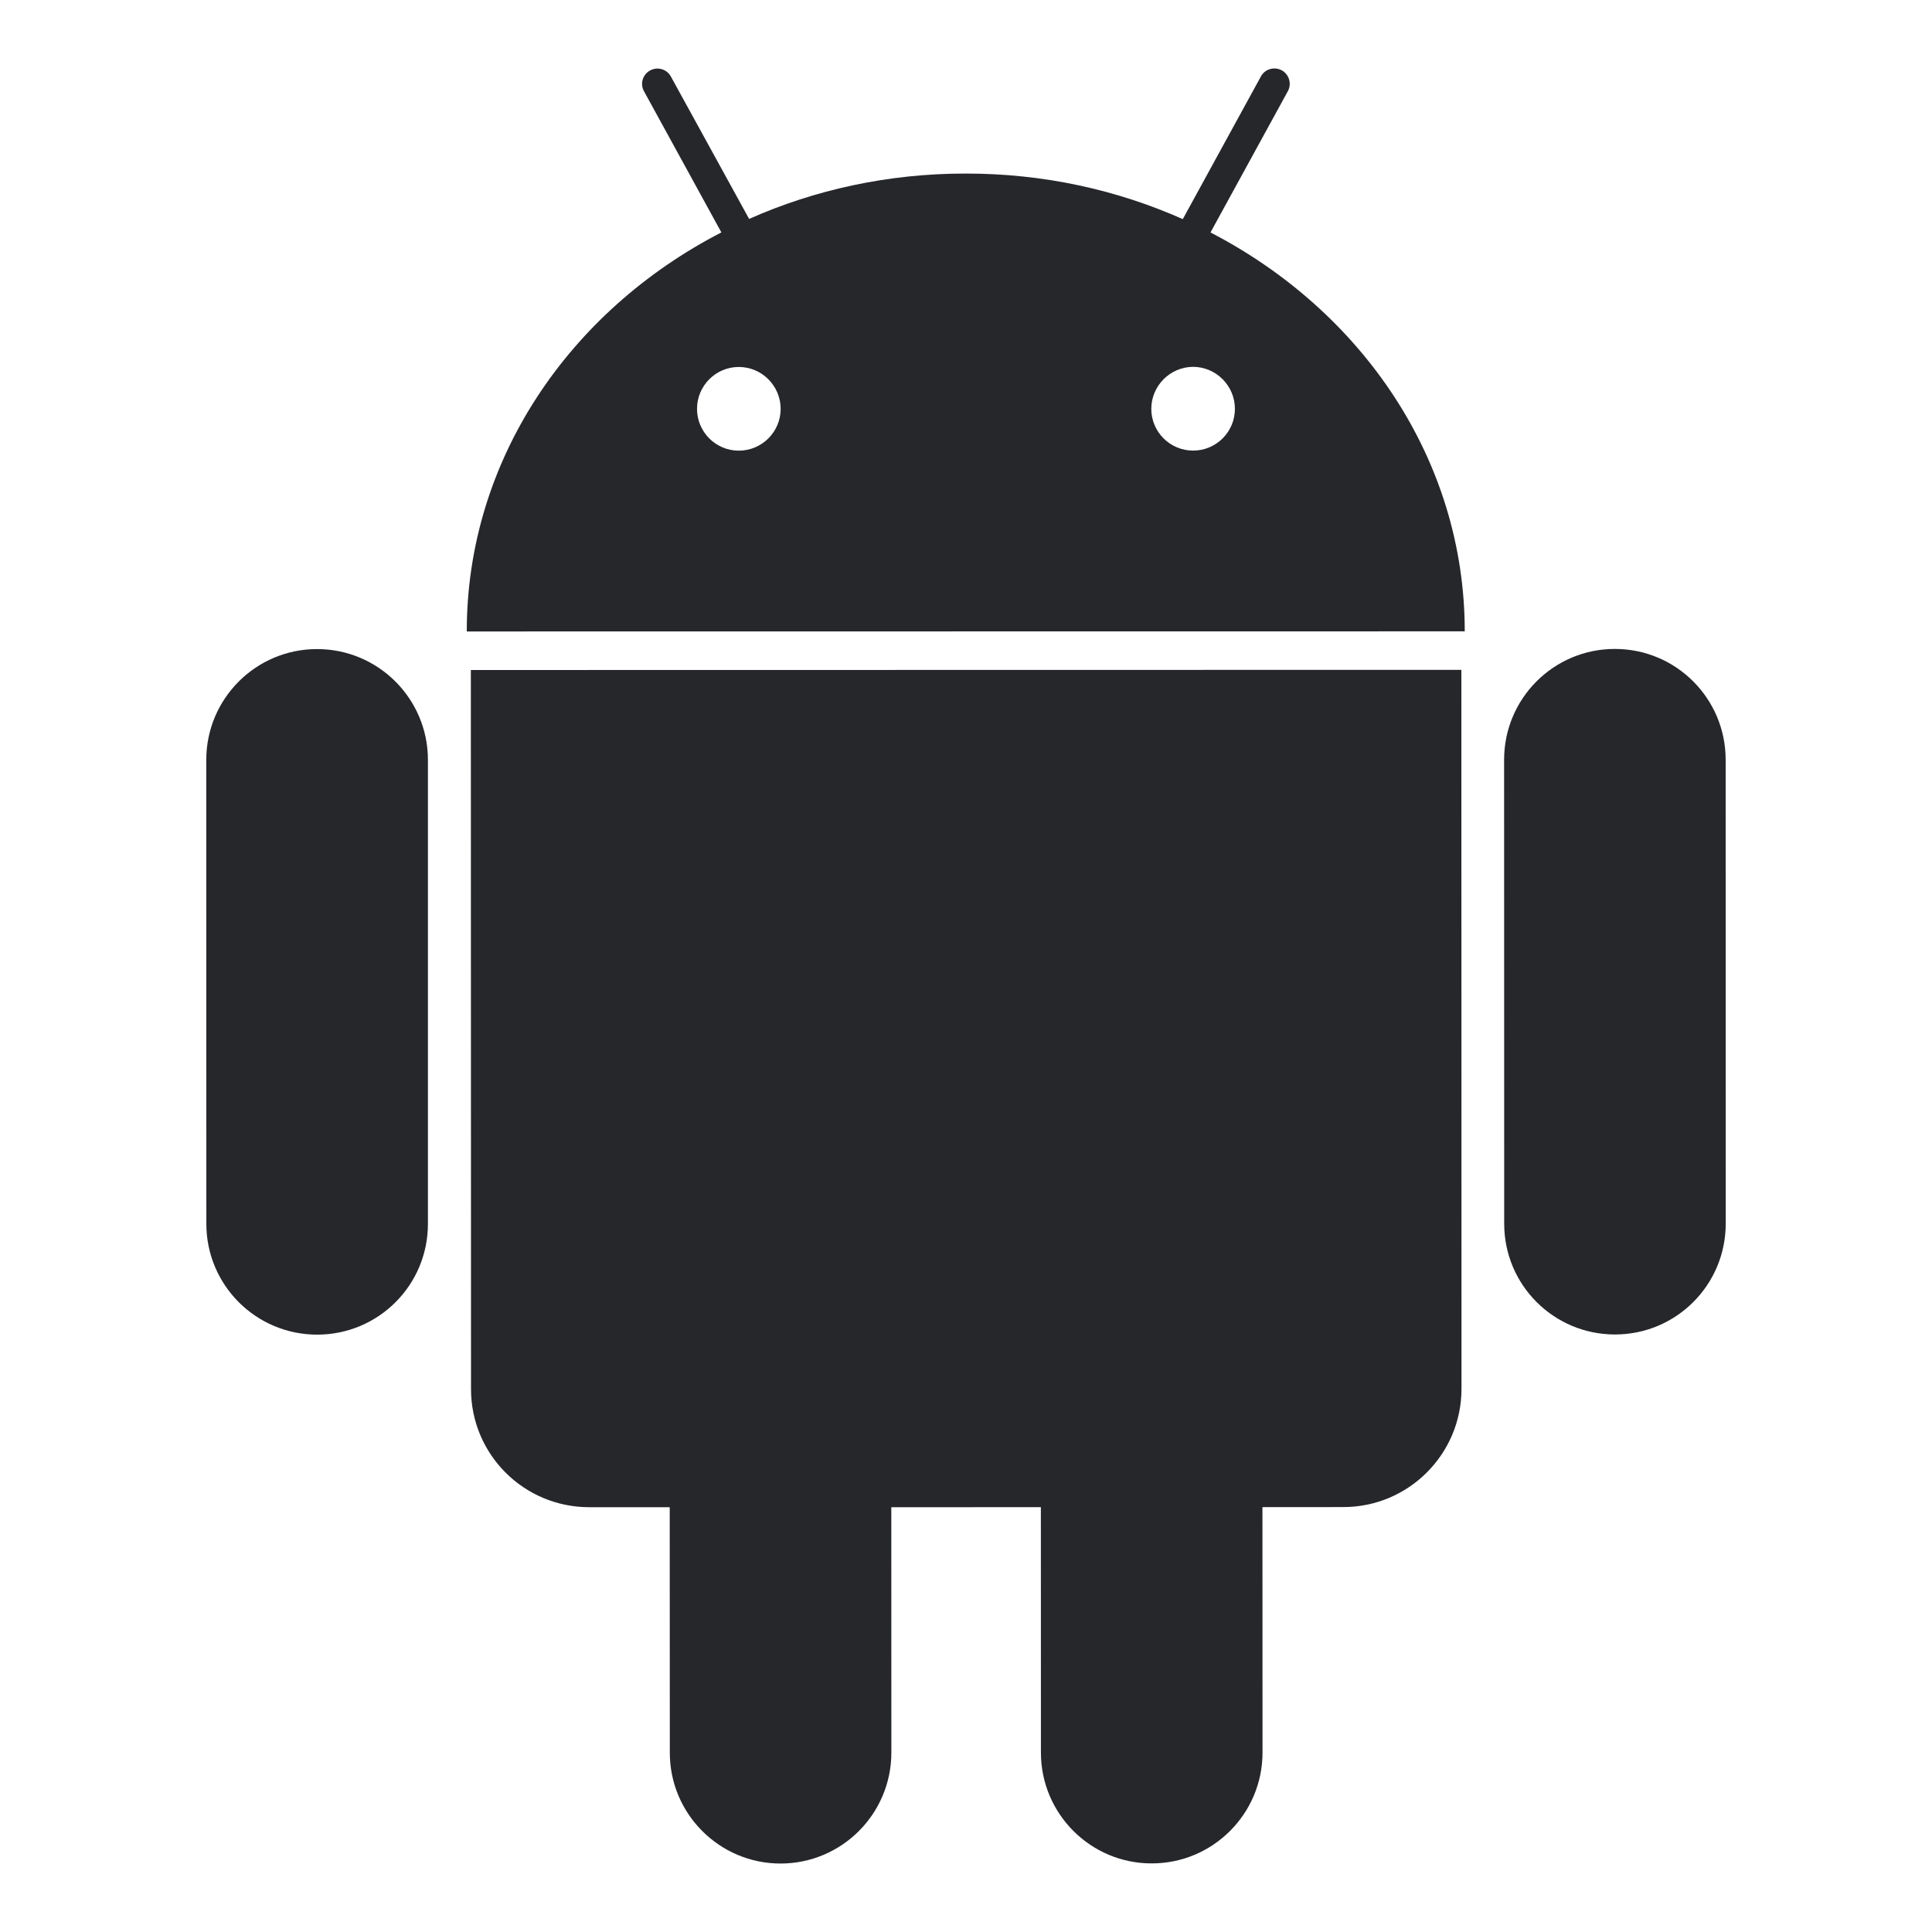
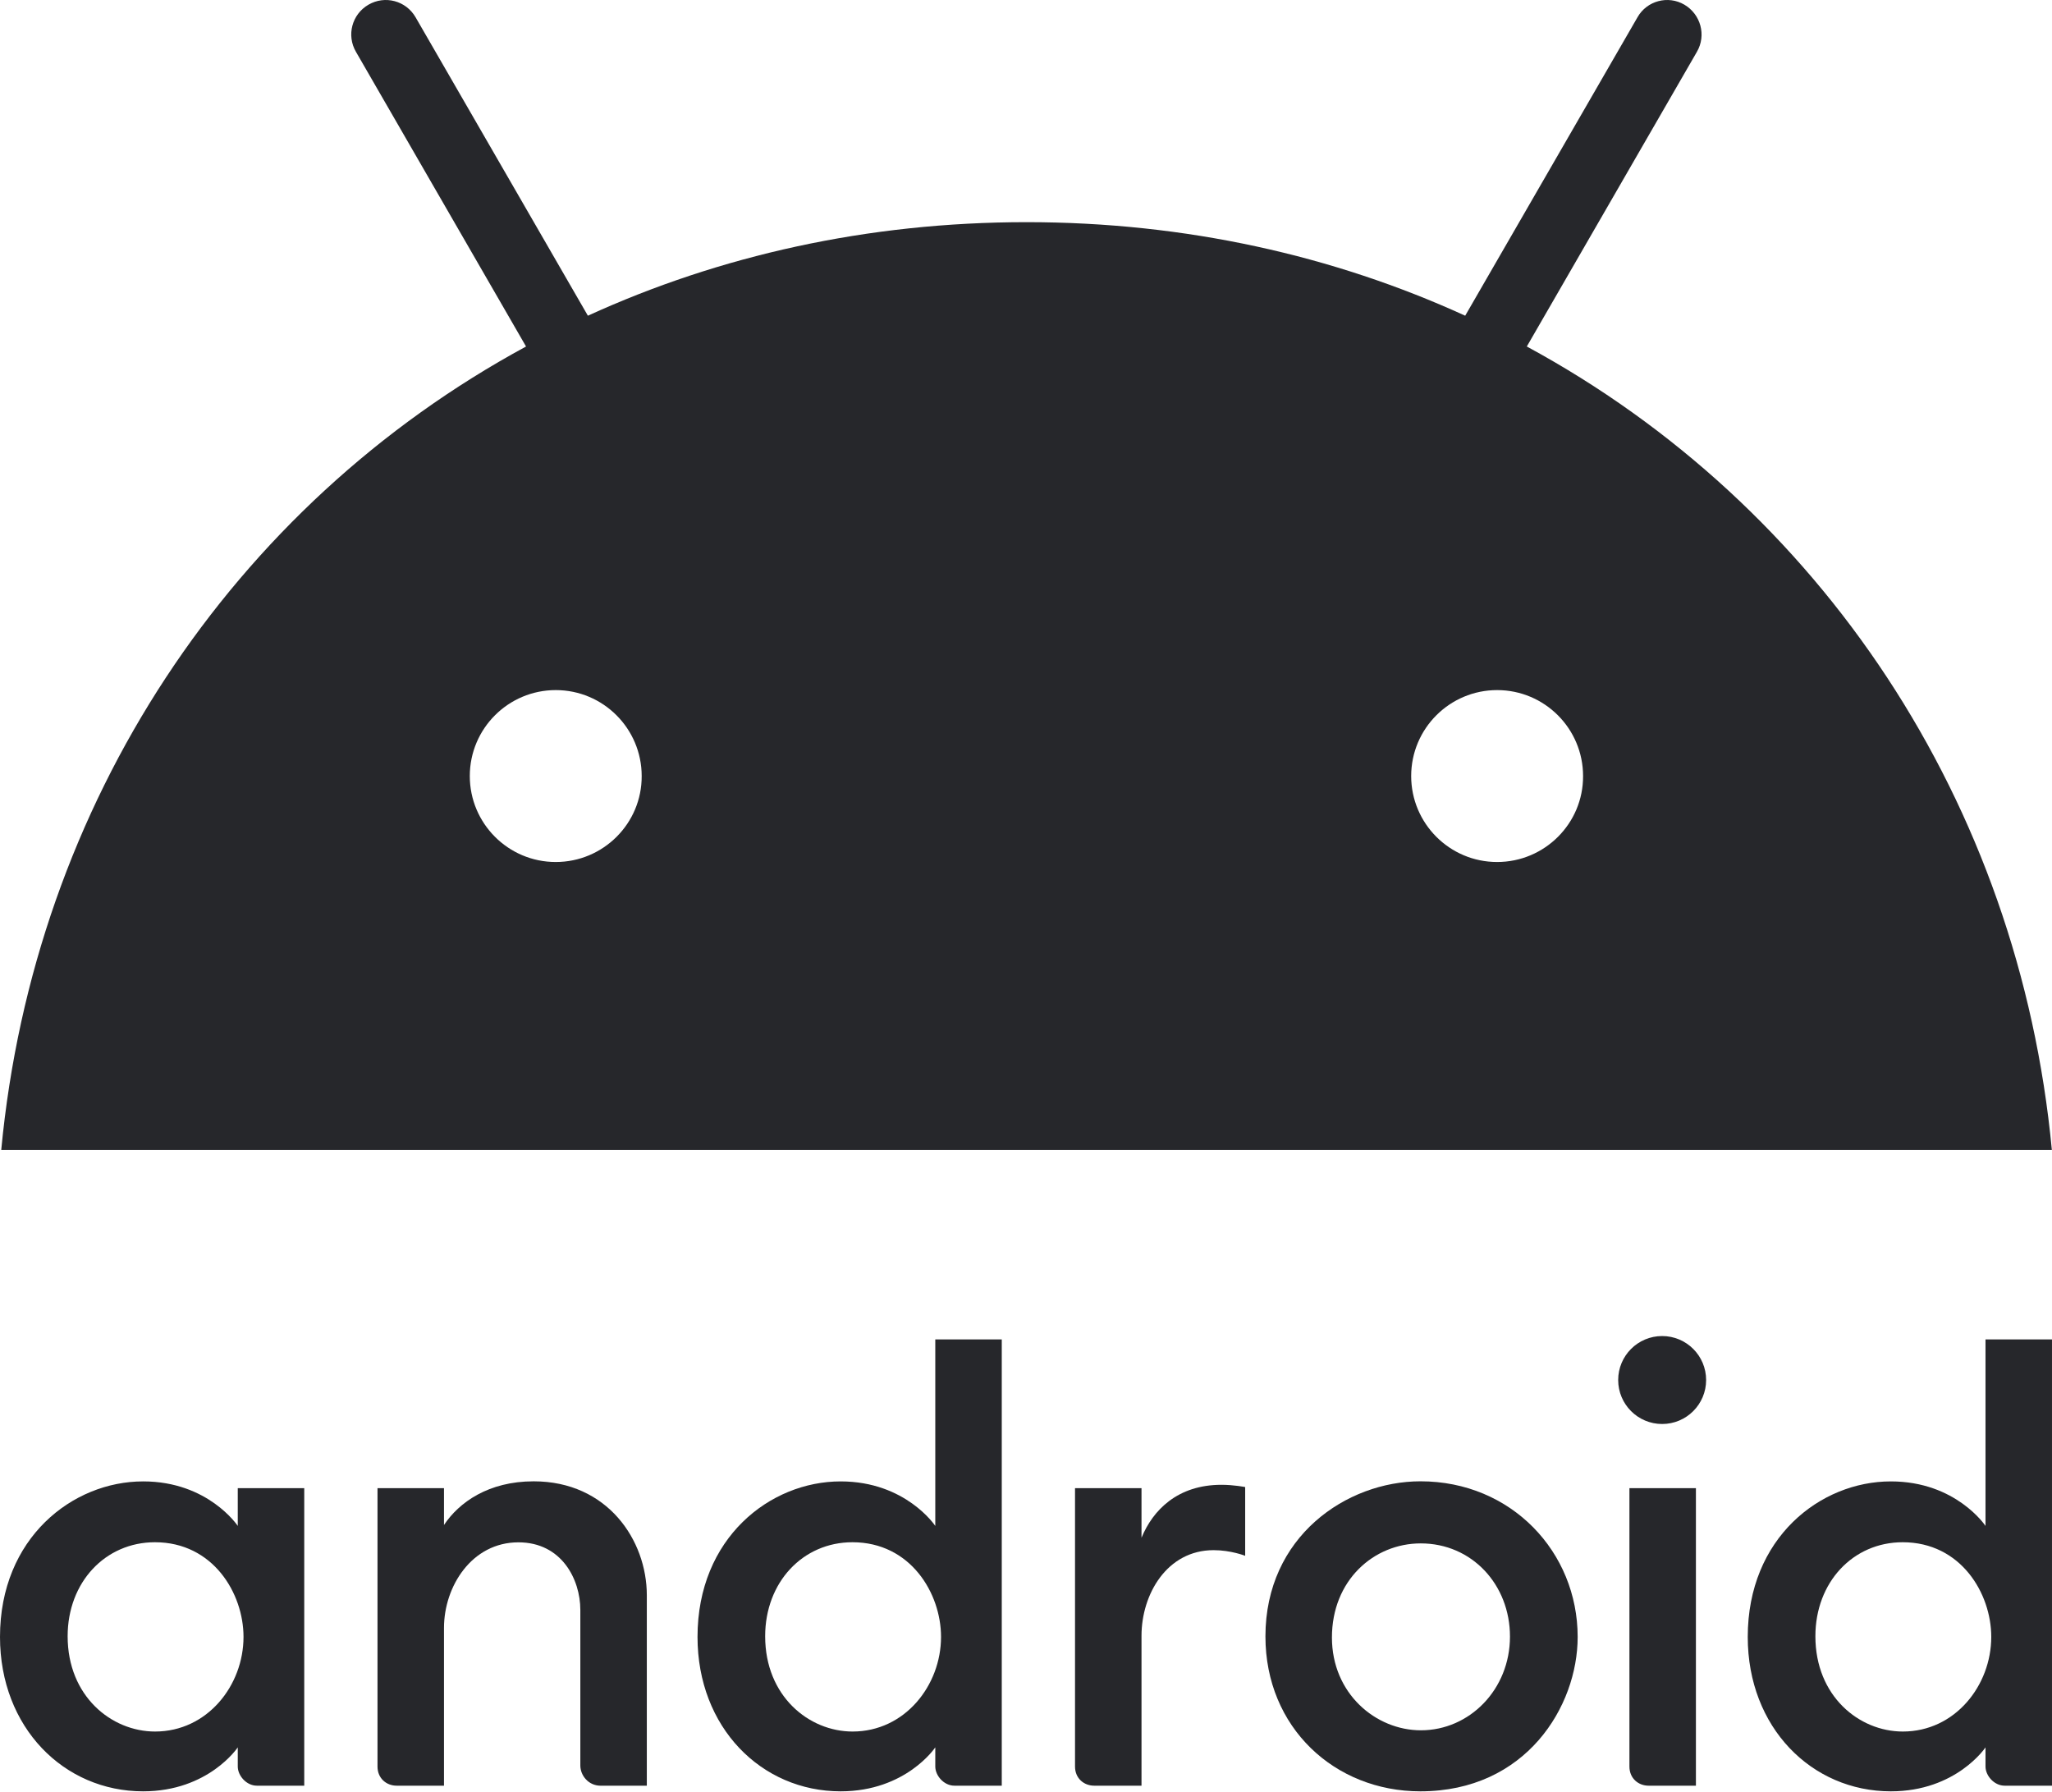
- <svg viewBox="0 0 128 128">
-   <path fill="#26272b" d="M21.005 43.003c-4.053-.002-7.338 3.291-7.339 7.341l.005 30.736c.001 4.064 3.288 7.344 7.342 7.343 4.056 0 7.342-3.28 7.338-7.342v-30.741c-.002-4.049-3.291-7.339-7.346-7.337m59.193-27.602l5.123-9.355c.273-.489.094-1.111-.401-1.388-.5-.265-1.117-.085-1.382.407l-5.175 9.453c-4.354-1.938-9.227-3.024-14.383-3.019-5.142-.005-10.013 1.078-14.349 3.005l-5.181-9.429c-.269-.497-.889-.677-1.378-.406-.498.269-.681.892-.404 1.38l5.125 9.349c-10.07 5.193-16.874 15.083-16.868 26.438l66.118-.008c.002-11.351-6.79-21.221-16.845-26.427m-31.256 14.457c-1.521-.003-2.763-1.241-2.763-2.771 0-1.523 1.238-2.775 2.766-2.774 1.533-.001 2.773 1.251 2.775 2.774 0 1.528-1.243 2.77-2.778 2.771m30.106-.005c-1.528.002-2.772-1.237-2.772-2.771.006-1.52 1.242-2.772 2.773-2.778 1.521.005 2.768 1.258 2.767 2.779.003 1.53-1.24 2.771-2.768 2.77m-47.853 14.537l.011 47.635c-.003 4.333 3.502 7.831 7.832 7.831l5.333.002.006 16.264c-.001 4.05 3.291 7.342 7.335 7.342 4.056 0 7.342-3.295 7.343-7.347l-.004-16.26 9.909-.003.004 16.263c0 4.047 3.293 7.346 7.338 7.338 4.056.003 7.344-3.292 7.343-7.344l-.005-16.259 5.352-.004c4.32.002 7.834-3.5 7.836-7.834l-.009-47.635-65.624.011zm83.134 5.943c-.001-4.055-3.286-7.341-7.341-7.339-4.053-.004-7.337 3.287-7.337 7.342l.006 30.738c-.001 4.058 3.283 7.338 7.339 7.339 4.054-.001 7.337-3.281 7.338-7.343l-.005-30.737z" />
+ <svg xmlns="http://www.w3.org/2000/svg" width="1000" height="872.875" viewBox="0 0 264.583 230.948" version="1.1" id="svg8">
+   <defs id="defs2" />
+   <g id="layer1" transform="translate(-66.97099,-261.9167)">
+     <g id="g80302" transform="matrix(1.321252,0,0,1.321252,480.5256,-75.04015)" style="fill:#26272b">
+       <path id="path825" d="m -299.036,399.581 c -6.886,0 -13.966,5.518 -13.966,15.176 0,8.829 6.225,15.066 13.966,15.066 6.39,0 9.237,-4.289 9.237,-4.289 v 1.869 c 0,0.884 0.835,1.869 1.869,1.869 h 4.619 v -29.032 h -6.488 v 3.684 c 0,0 -2.872,-4.344 -9.237,-4.344 z m 1.156,5.936 c 5.668,0 8.642,4.985 8.642,9.237 0,4.736 -3.53,9.234 -8.63,9.234 -4.263,0 -8.533,-3.452 -8.533,-9.296 0,-5.275 3.675,-9.175 8.521,-9.175 z" style="opacity:1;fill:#26272b;fill-opacity:1;stroke:none;stroke-width:0.011;stroke-linecap:square;stroke-linejoin:round;stroke-miterlimit:2.613;stroke-dasharray:none;stroke-opacity:1" />
+       <path id="path829" d="m -274.293,429.272 c -0.997,0 -1.869,-0.715 -1.869,-1.869 v -27.162 h 6.488 v 3.593 c 1.47,-2.21 4.343,-4.261 8.751,-4.261 7.206,0 11.043,5.744 11.043,11.116 v 18.585 h -4.509 c -1.182,0 -1.979,-0.99 -1.979,-1.979 v -15.176 c 0,-2.977 -1.824,-6.593 -6.043,-6.593 -4.552,0 -7.263,4.302 -7.263,8.353 v 15.396 z" style="opacity:1;fill:#26272b;fill-opacity:1;stroke:none;stroke-width:0.011;stroke-linecap:square;stroke-linejoin:round;stroke-miterlimit:2.613;stroke-dasharray:none;stroke-opacity:1" />
+       <path style="opacity:1;fill:#26272b;fill-opacity:1;stroke:none;stroke-width:0.011;stroke-linecap:square;stroke-linejoin:round;stroke-miterlimit:2.613;stroke-dasharray:none;stroke-opacity:1" d="m -230.966,399.581 c -6.886,0 -13.966,5.518 -13.966,15.176 0,8.829 6.225,15.066 13.966,15.066 6.39,0 9.237,-4.289 9.237,-4.289 v 1.869 c 0,0.884 0.835,1.869 1.869,1.869 h 4.619 v -43.547 h -6.488 v 18.2 c 0,0 -2.872,-4.344 -9.237,-4.344 z m 1.156,5.936 c 5.668,0 8.642,4.985 8.642,9.237 0,4.736 -3.53,9.234 -8.63,9.234 -4.263,0 -8.533,-3.452 -8.533,-9.296 0,-5.275 3.675,-9.175 8.521,-9.175 z" id="path833" />
+       <path style="opacity:1;fill:#26272b;fill-opacity:1;stroke:none;stroke-width:0.011;stroke-linecap:square;stroke-linejoin:round;stroke-miterlimit:2.613;stroke-dasharray:none;stroke-opacity:1" d="m -206.223,429.272 c -0.997,0 -1.869,-0.715 -1.869,-1.869 v -27.162 h 6.488 v 4.839 c 1.117,-2.711 3.527,-5.168 7.808,-5.168 1.193,0 2.309,0.22 2.309,0.22 v 6.708 c 0,0 -1.393,-0.55 -3.079,-0.55 -4.552,0 -7.038,4.302 -7.038,8.353 v 14.631 z" id="path835" />
+       <path id="path837" d="m -152.119,429.272 c -0.997,0 -1.869,-0.715 -1.869,-1.869 v -27.162 h 6.488 v 29.032 z" style="opacity:1;fill:#26272b;fill-opacity:1;stroke:none;stroke-width:0.011;stroke-linecap:square;stroke-linejoin:round;stroke-miterlimit:2.613;stroke-dasharray:none;stroke-opacity:1" />
+       <path id="path839" d="m -128.476,399.581 c -6.886,0 -13.966,5.518 -13.966,15.176 0,8.829 6.225,15.066 13.966,15.066 6.39,0 9.237,-4.289 9.237,-4.289 v 1.869 c 0,0.884 0.835,1.869 1.869,1.869 h 4.619 v -43.547 h -6.488 v 18.2 c 0,0 -2.872,-4.344 -9.237,-4.344 z m 1.156,5.936 c 5.668,0 8.642,4.985 8.642,9.237 0,4.736 -3.53,9.234 -8.63,9.234 -4.263,0 -8.533,-3.452 -8.533,-9.296 0,-5.275 3.675,-9.175 8.521,-9.175 z" style="opacity:1;fill:#26272b;fill-opacity:1;stroke:none;stroke-width:0.011;stroke-linecap:square;stroke-linejoin:round;stroke-miterlimit:2.613;stroke-dasharray:none;stroke-opacity:1" />
+       <circle r="4.291" cy="389.688" cx="-150.795" id="path841" style="opacity:1;fill:#26272b;fill-opacity:1;stroke:none;stroke-width:0.014;stroke-linecap:square;stroke-linejoin:round;stroke-miterlimit:2.613;stroke-dasharray:none;stroke-opacity:1" />
+       <path id="path843" d="m -174.376,399.571 c -7.211,0 -15.134,5.383 -15.134,15.134 0,8.886 6.748,15.118 15.118,15.118 10.315,0 15.352,-8.292 15.352,-15.062 0,-8.307 -6.486,-15.19 -15.336,-15.19 z m 0.024,6.059 c 4.987,0 8.706,4.019 8.706,9.093 0,5.162 -3.949,9.145 -8.692,9.145 -4.403,0 -8.683,-3.583 -8.683,-9.058 0,-5.566 4.071,-9.18 8.668,-9.18 z" style="opacity:1;fill:#26272b;fill-opacity:1;stroke:none;stroke-width:0.011;stroke-linecap:square;stroke-linejoin:round;stroke-miterlimit:2.613;stroke-dasharray:none;stroke-opacity:1" />
+     </g>
+     <path id="path80319" d="m 263.837,306.59 21.933,-37.994 c 1.238,-2.13 0.489,-4.836 -1.612,-6.073 -2.101,-1.238 -4.836,-0.518 -6.045,1.612 l -22.221,38.484 c -16.954,-7.743 -36.037,-12.06 -56.56,-12.06 -20.523,0 -39.606,4.318 -56.56,12.06 l -22.221,-38.484 c -1.238,-2.13 -3.943,-2.85 -6.073,-1.612 -2.13,1.238 -2.85,3.943 -1.612,6.073 l 21.933,37.994 C 96.978,327.084 71.361,365.366 67.13,410.182 H 331.536 C 327.305,365.366 301.688,327.084 263.837,306.59 Z m -125.209,66.461 c -6.131,0 -11.082,-4.98 -11.082,-11.082 0,-6.131 4.98,-11.082 11.082,-11.082 6.131,0 11.082,4.98 11.082,11.082 0.029,6.102 -4.951,11.082 -11.082,11.082 z m 121.381,0 c -6.131,0 -11.082,-4.98 -11.082,-11.082 0,-6.131 4.98,-11.082 11.082,-11.082 6.131,0 11.082,4.98 11.082,11.082 0.029,6.102 -4.951,11.082 -11.082,11.082 z" class="st0" style="fill:#26272b;stroke-width:0.288" />
+   </g>
+   <style id="style80315" type="text/css">
+ 	.st0{fill:#26272b;}
+ </style>
</svg>
